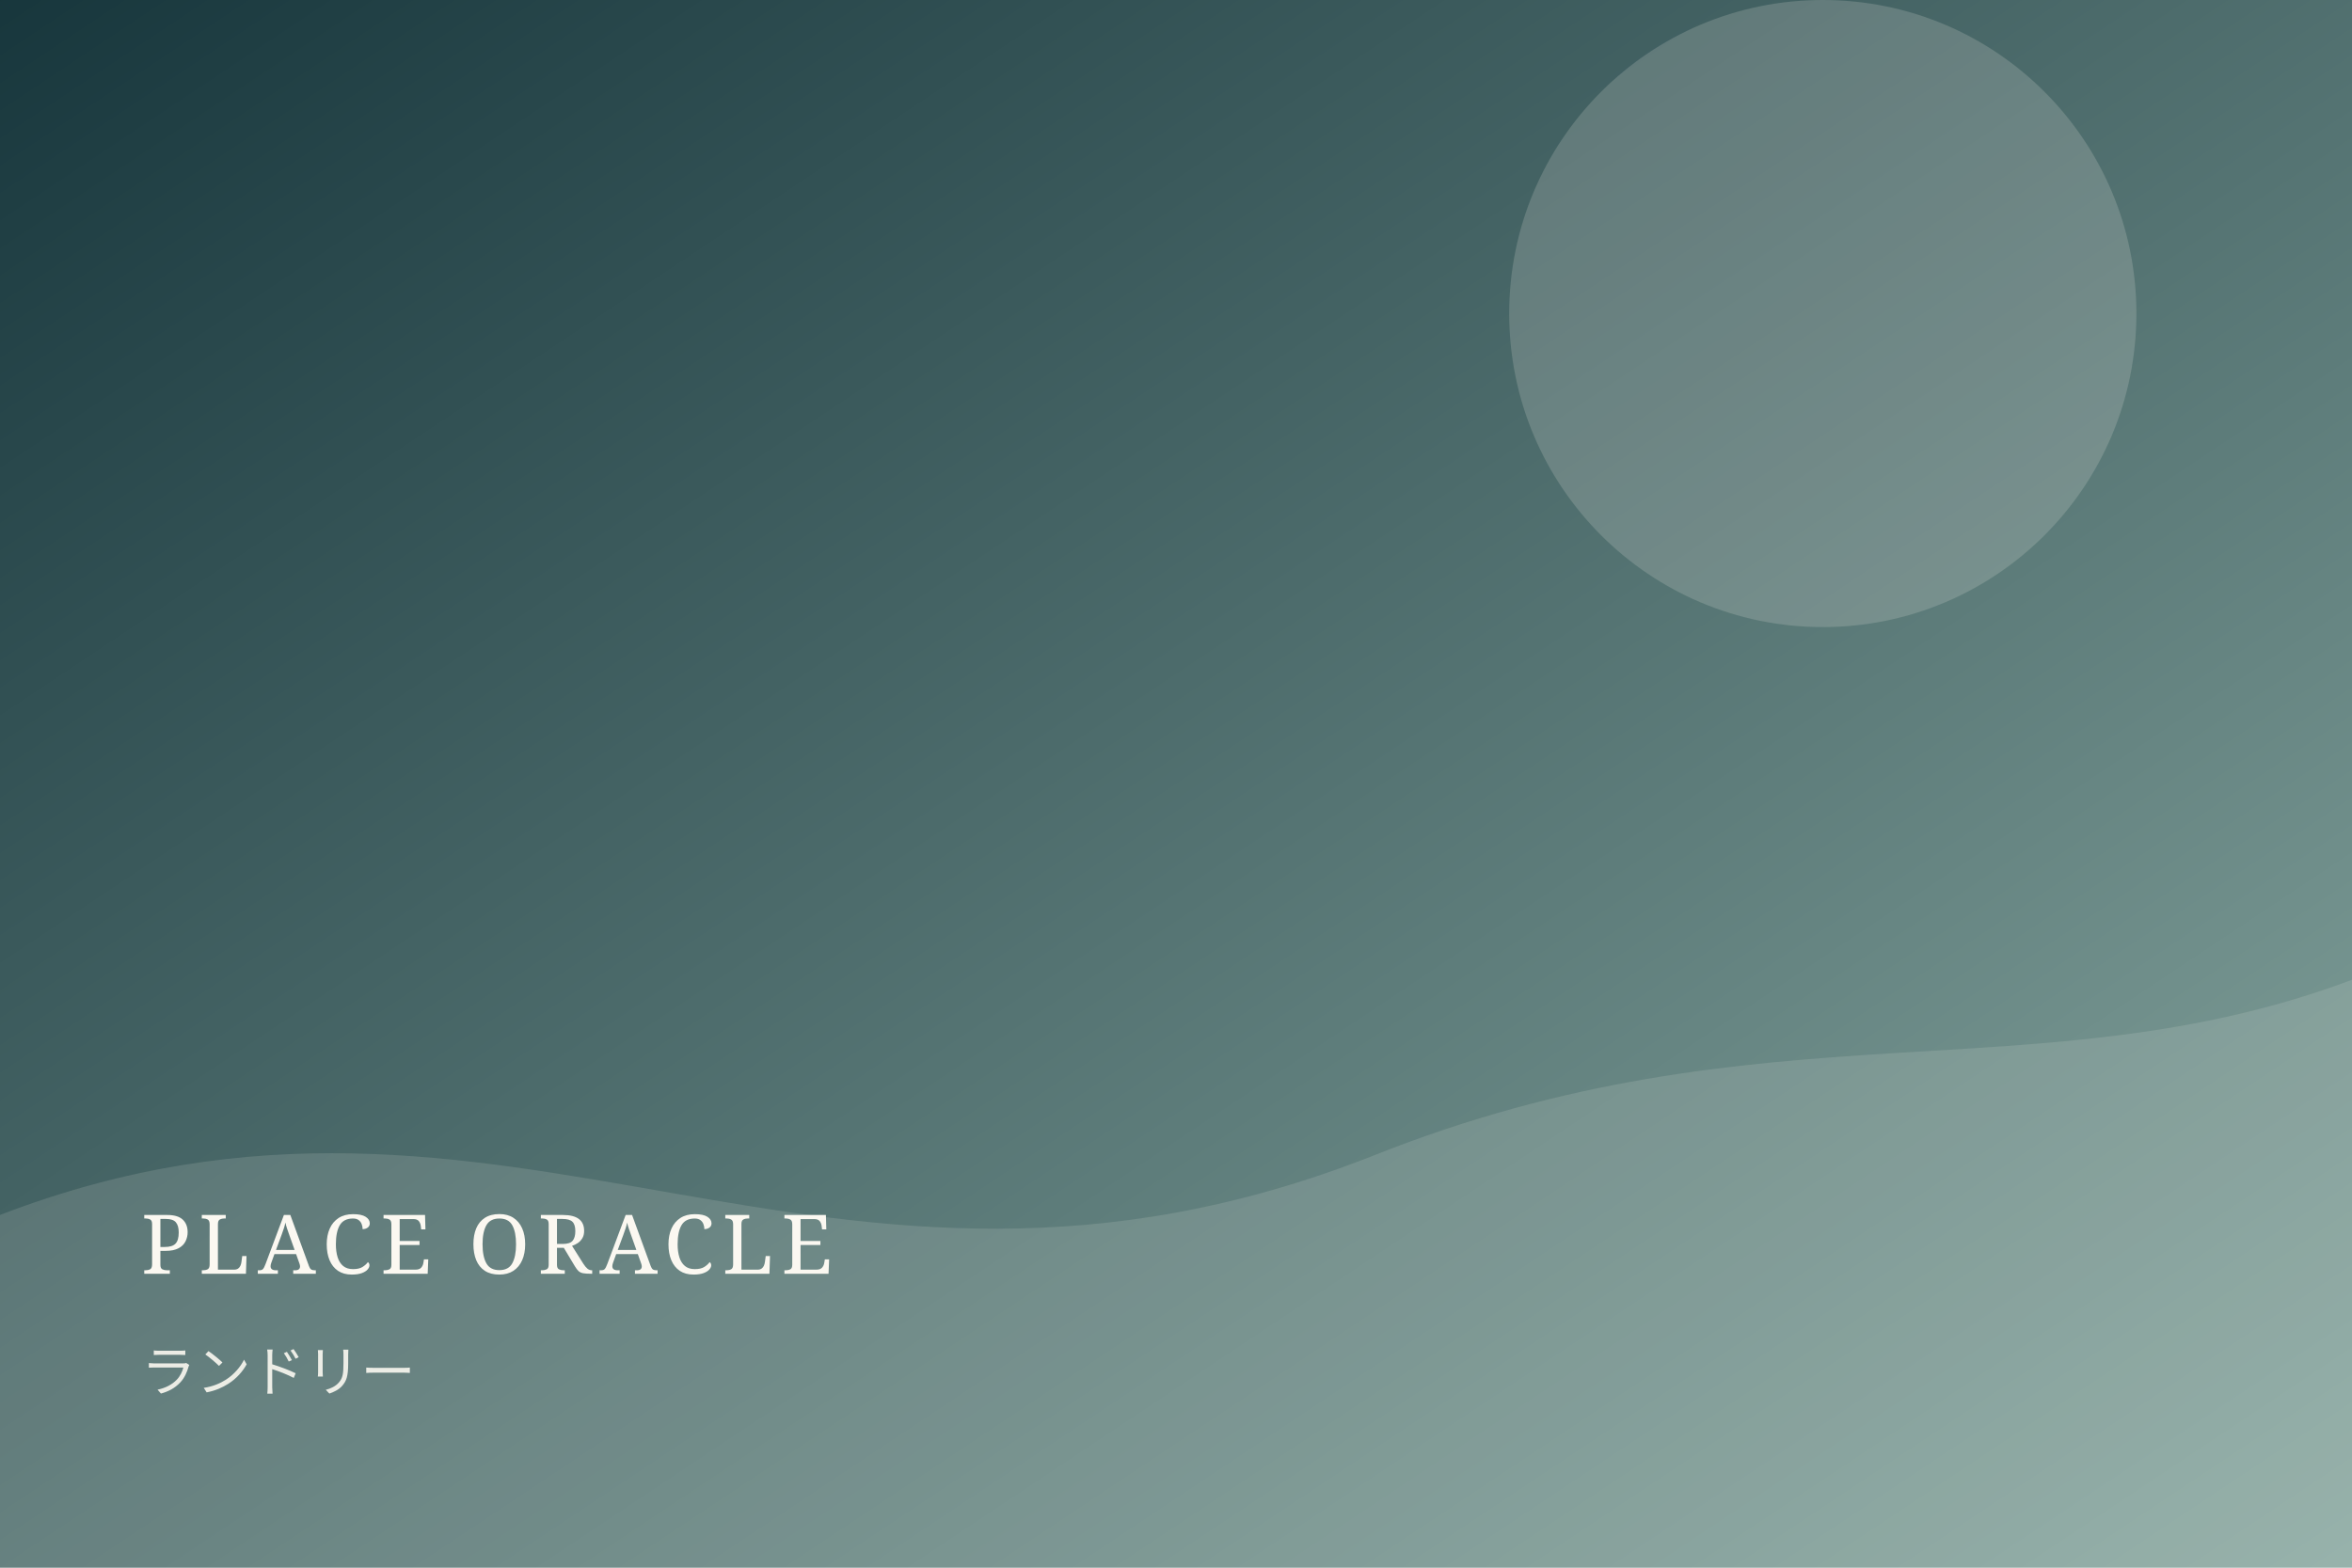
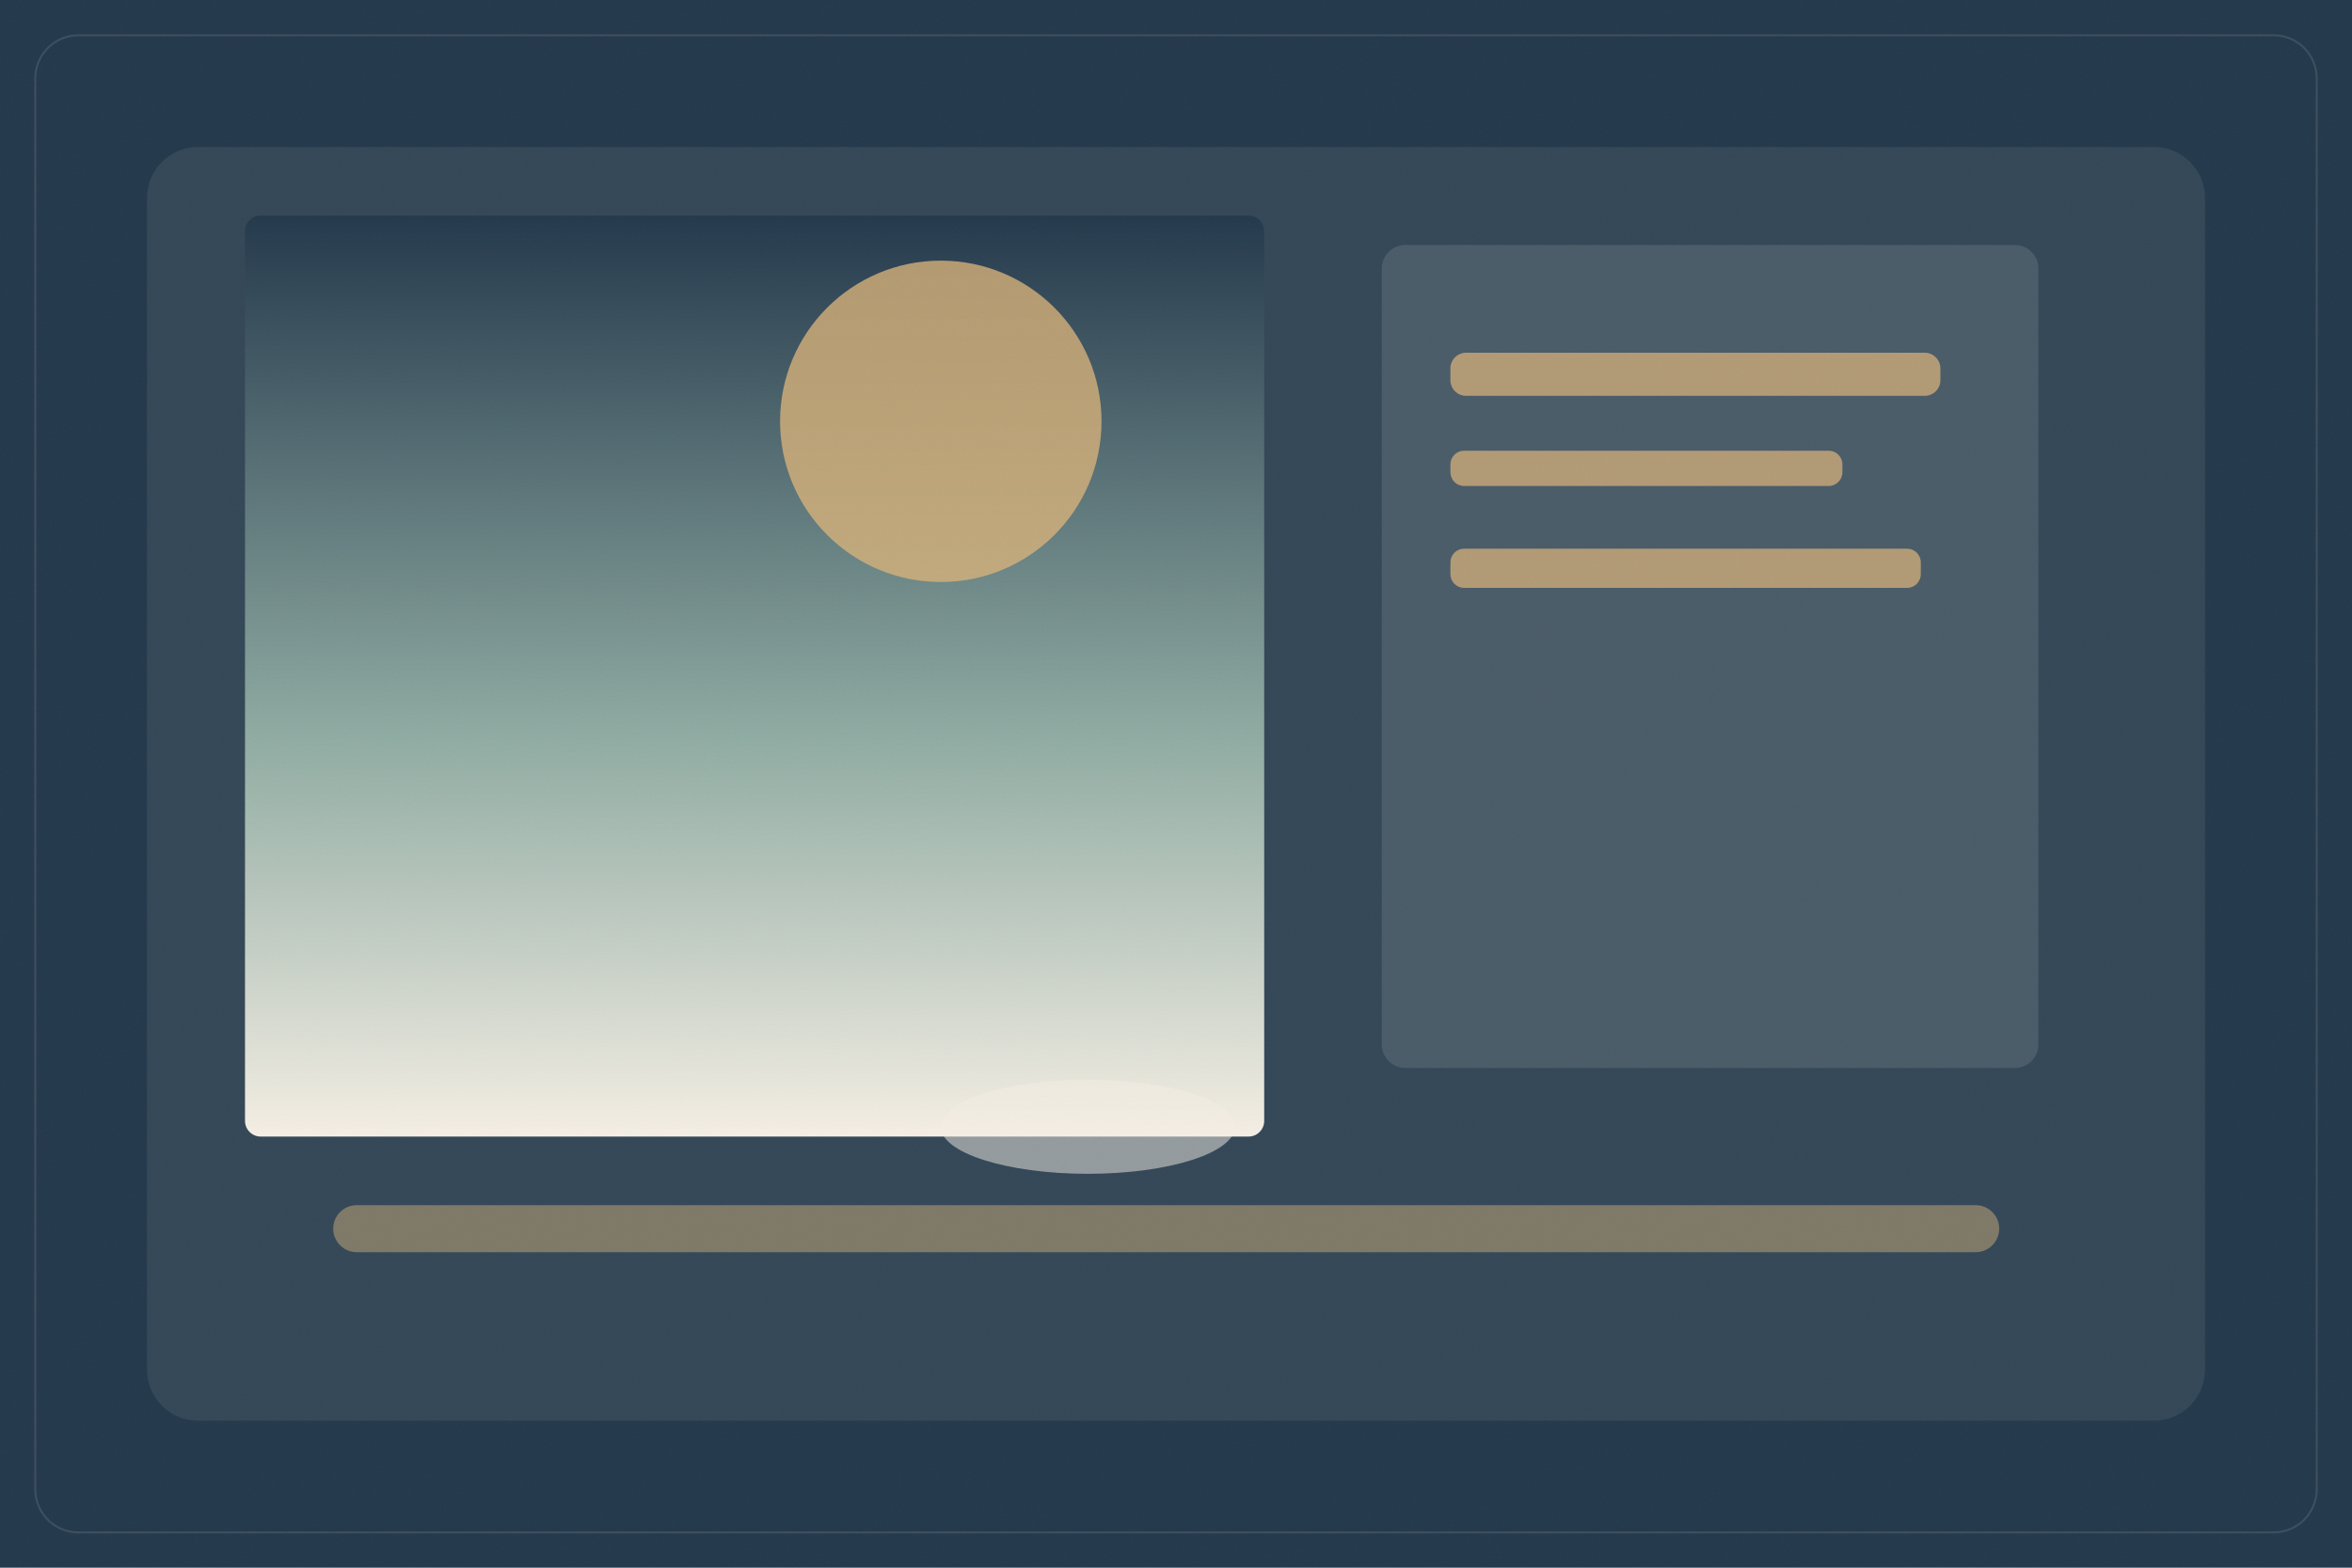
- <svg xmlns="http://www.w3.org/2000/svg" viewBox="0 0 1200 800" role="img" aria-label="ランドリー">
+ <svg xmlns="http://www.w3.org/2000/svg" viewBox="0 0 1200 800" role="img" aria-label="灯りのあるランドリー">
  <defs>
-     <linearGradient id="g" x1="0" y1="0" x2="1" y2="1">
-       <stop offset="0" stop-color="#17363c" />
-       <stop offset="1" stop-color="#8aa9a2" />
+     <linearGradient id="s" x2="0" y2="1">
+       <stop stop-color="#24394c" />
+       <stop offset=".56" stop-color="#8eaaa1" />
+       <stop offset="1" stop-color="#f4eee4" />
    </linearGradient>
+     <linearGradient id="w" x2="0" y2="1">
+       <stop stop-color="#8eaaa1" />
+       <stop offset="1" stop-color="#24394c" />
+     </linearGradient>
+     <filter id="g">
+       <feTurbulence type="fractalNoise" baseFrequency=".8" numOctaves="2" seed="16" />
+       <feComponentTransfer>
+         <feFuncA type="table" tableValues="0 .035" />
+       </feComponentTransfer>
+     </filter>
  </defs>
-   <rect width="1200" height="800" fill="url(#g)" />
-   <circle cx="930" cy="160" r="160" fill="#f4f0e7" opacity=".18" />
-   <path d="M0 620 C260 520 420 700 700 590 C900 510 1040 560 1200 500 L1200 800 L0 800 Z" fill="#f4f0e7" opacity=".14" />
-   <text x="72" y="650" fill="#fbf8f1" font-family="serif" font-size="42" letter-spacing="4">PLACE ORACLE</text>
-   <text x="72" y="710" fill="#fbf8f1" font-family="sans-serif" font-size="28" opacity=".9">ランドリー</text>
+   <rect width="1200" height="800" fill="#24394c" />
+   <rect x="75" y="75" width="1050" height="650" rx="26" fill="#f4eee4" opacity=".08" />
+   <rect x="125" y="110" width="520" height="470" rx="8" fill="url(#s)" />
+   <circle cx="480" cy="215" r="82" fill="#d8b27a" opacity=".78" />
+   <rect x="705" y="125" width="335" height="420" rx="12" fill="#f4eee4" opacity=".12" />
+   <g fill="#d8b27a" opacity=".72">
+     <rect x="740" y="180" width="250" height="22" rx="8" />
+     <rect x="740" y="230" width="200" height="18" rx="7" />
+     <rect x="740" y="280" width="240" height="20" rx="7" />
+   </g>
+   <rect x="170" y="615" width="850" height="24" rx="12" fill="#d8b27a" opacity=".46" />
+   <ellipse cx="555" cy="575" rx="75" ry="24" fill="#f4eee4" opacity=".5" />
+   <rect width="1200" height="800" filter="url(#g)" opacity=".4" />
+   <rect x="18" y="18" width="1164" height="764" rx="22" fill="none" stroke="#f4eee4" stroke-opacity=".12" />
</svg>
